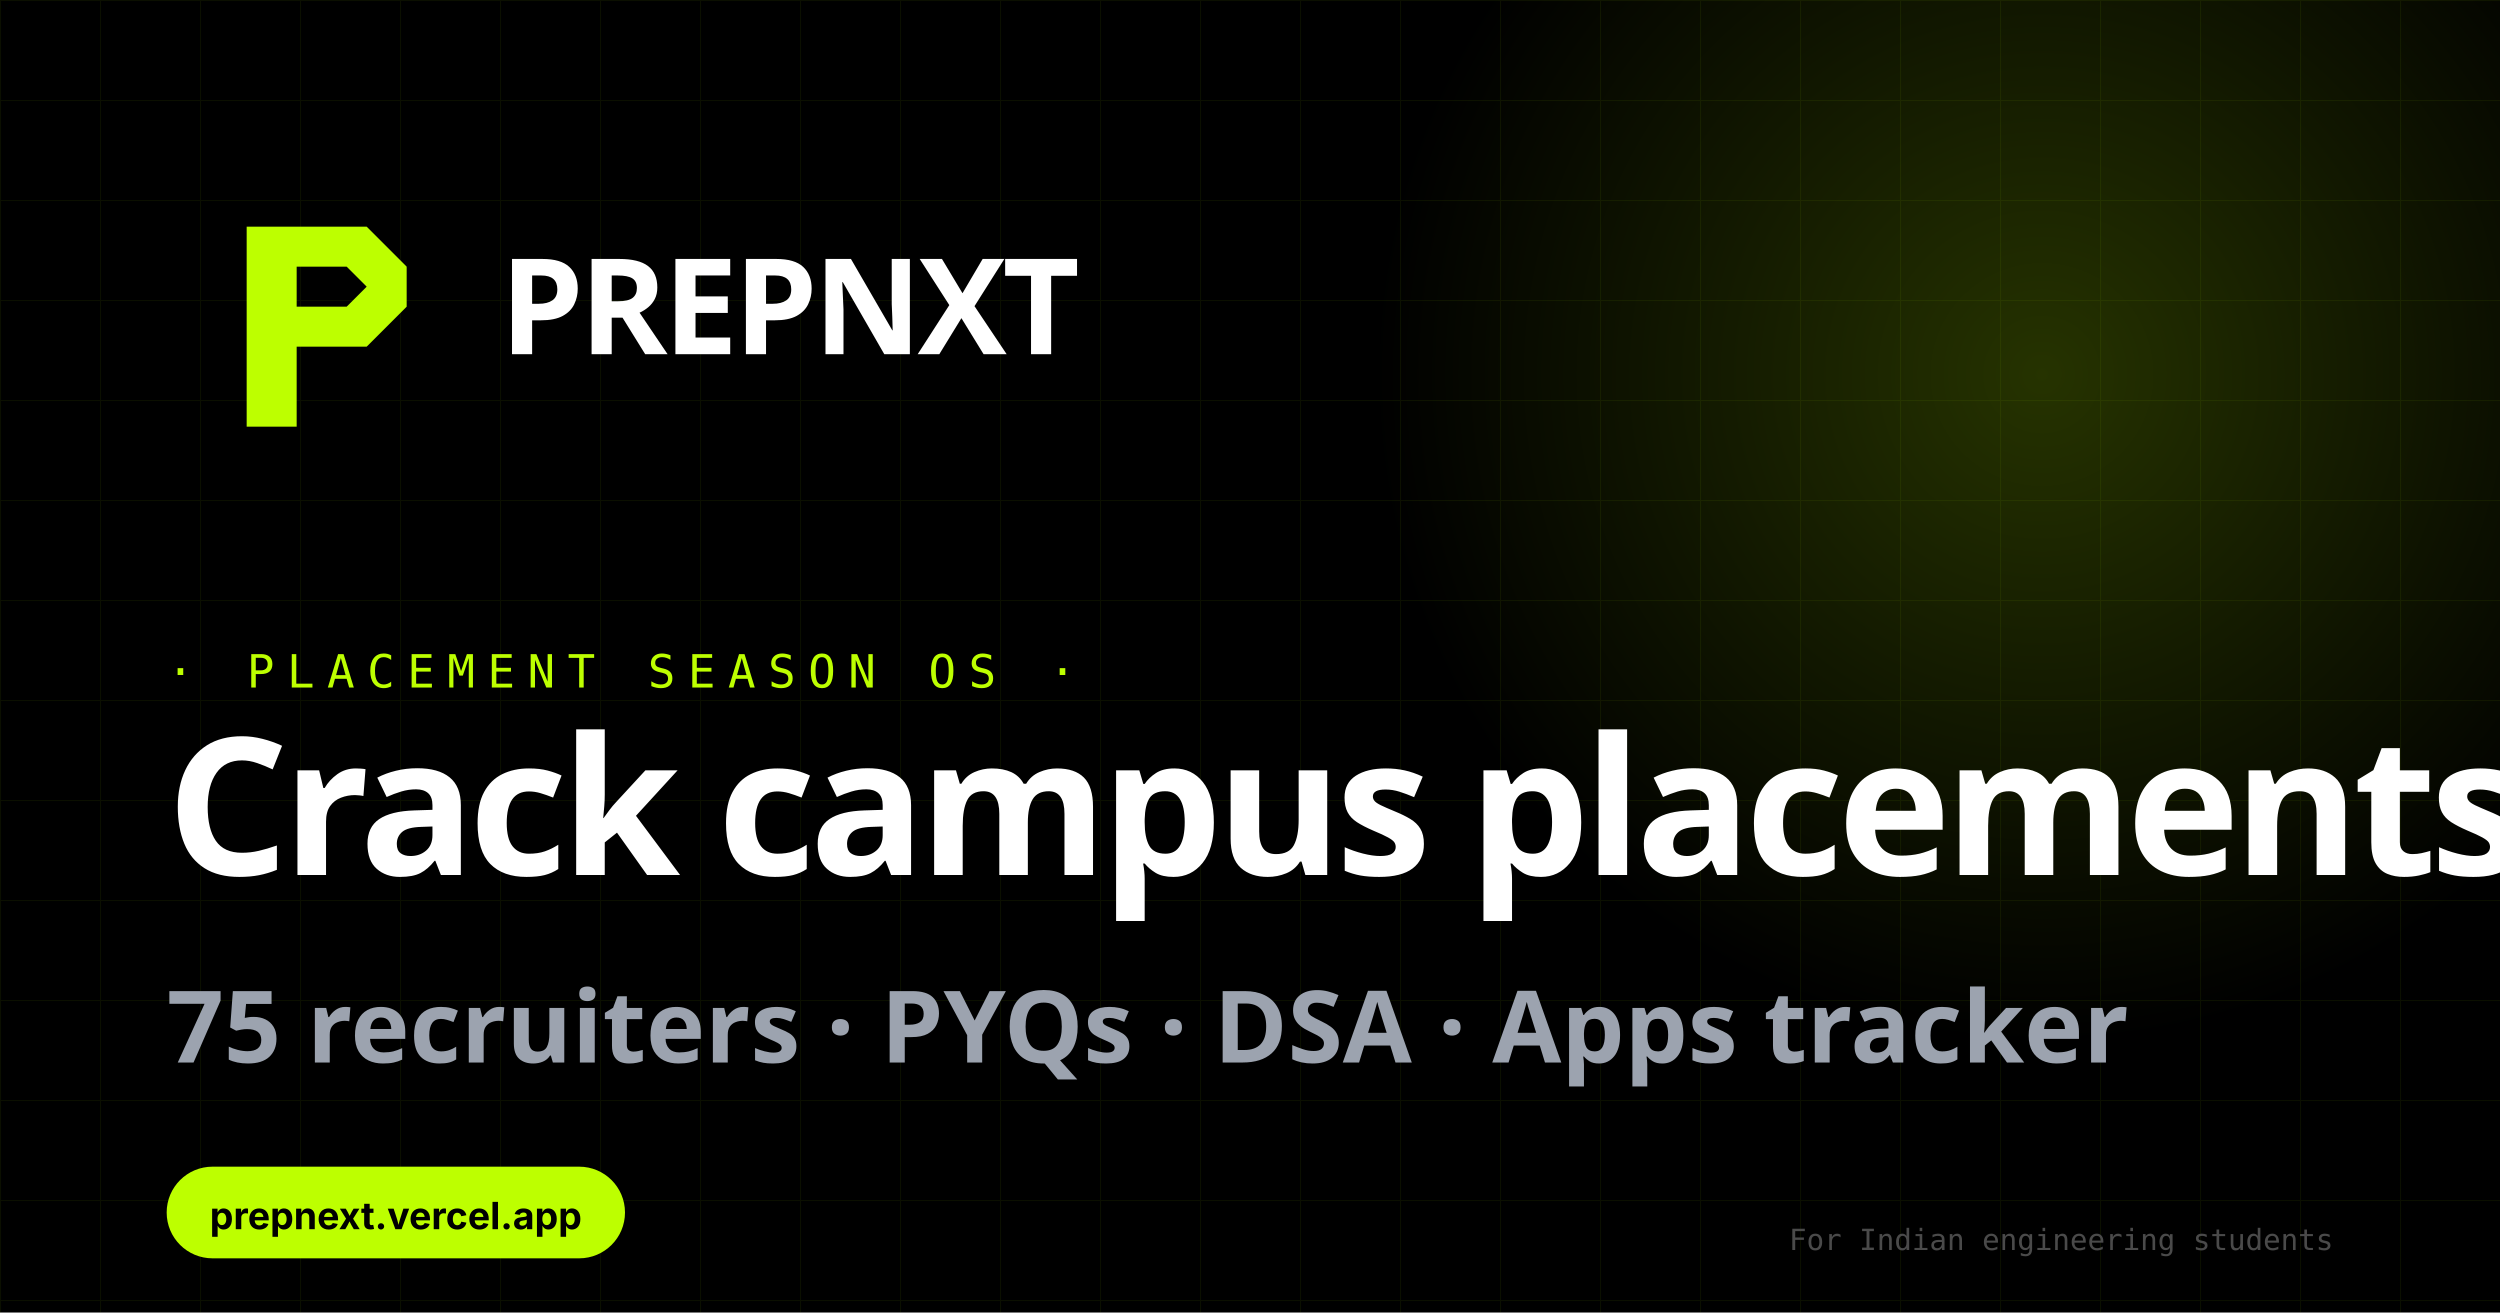
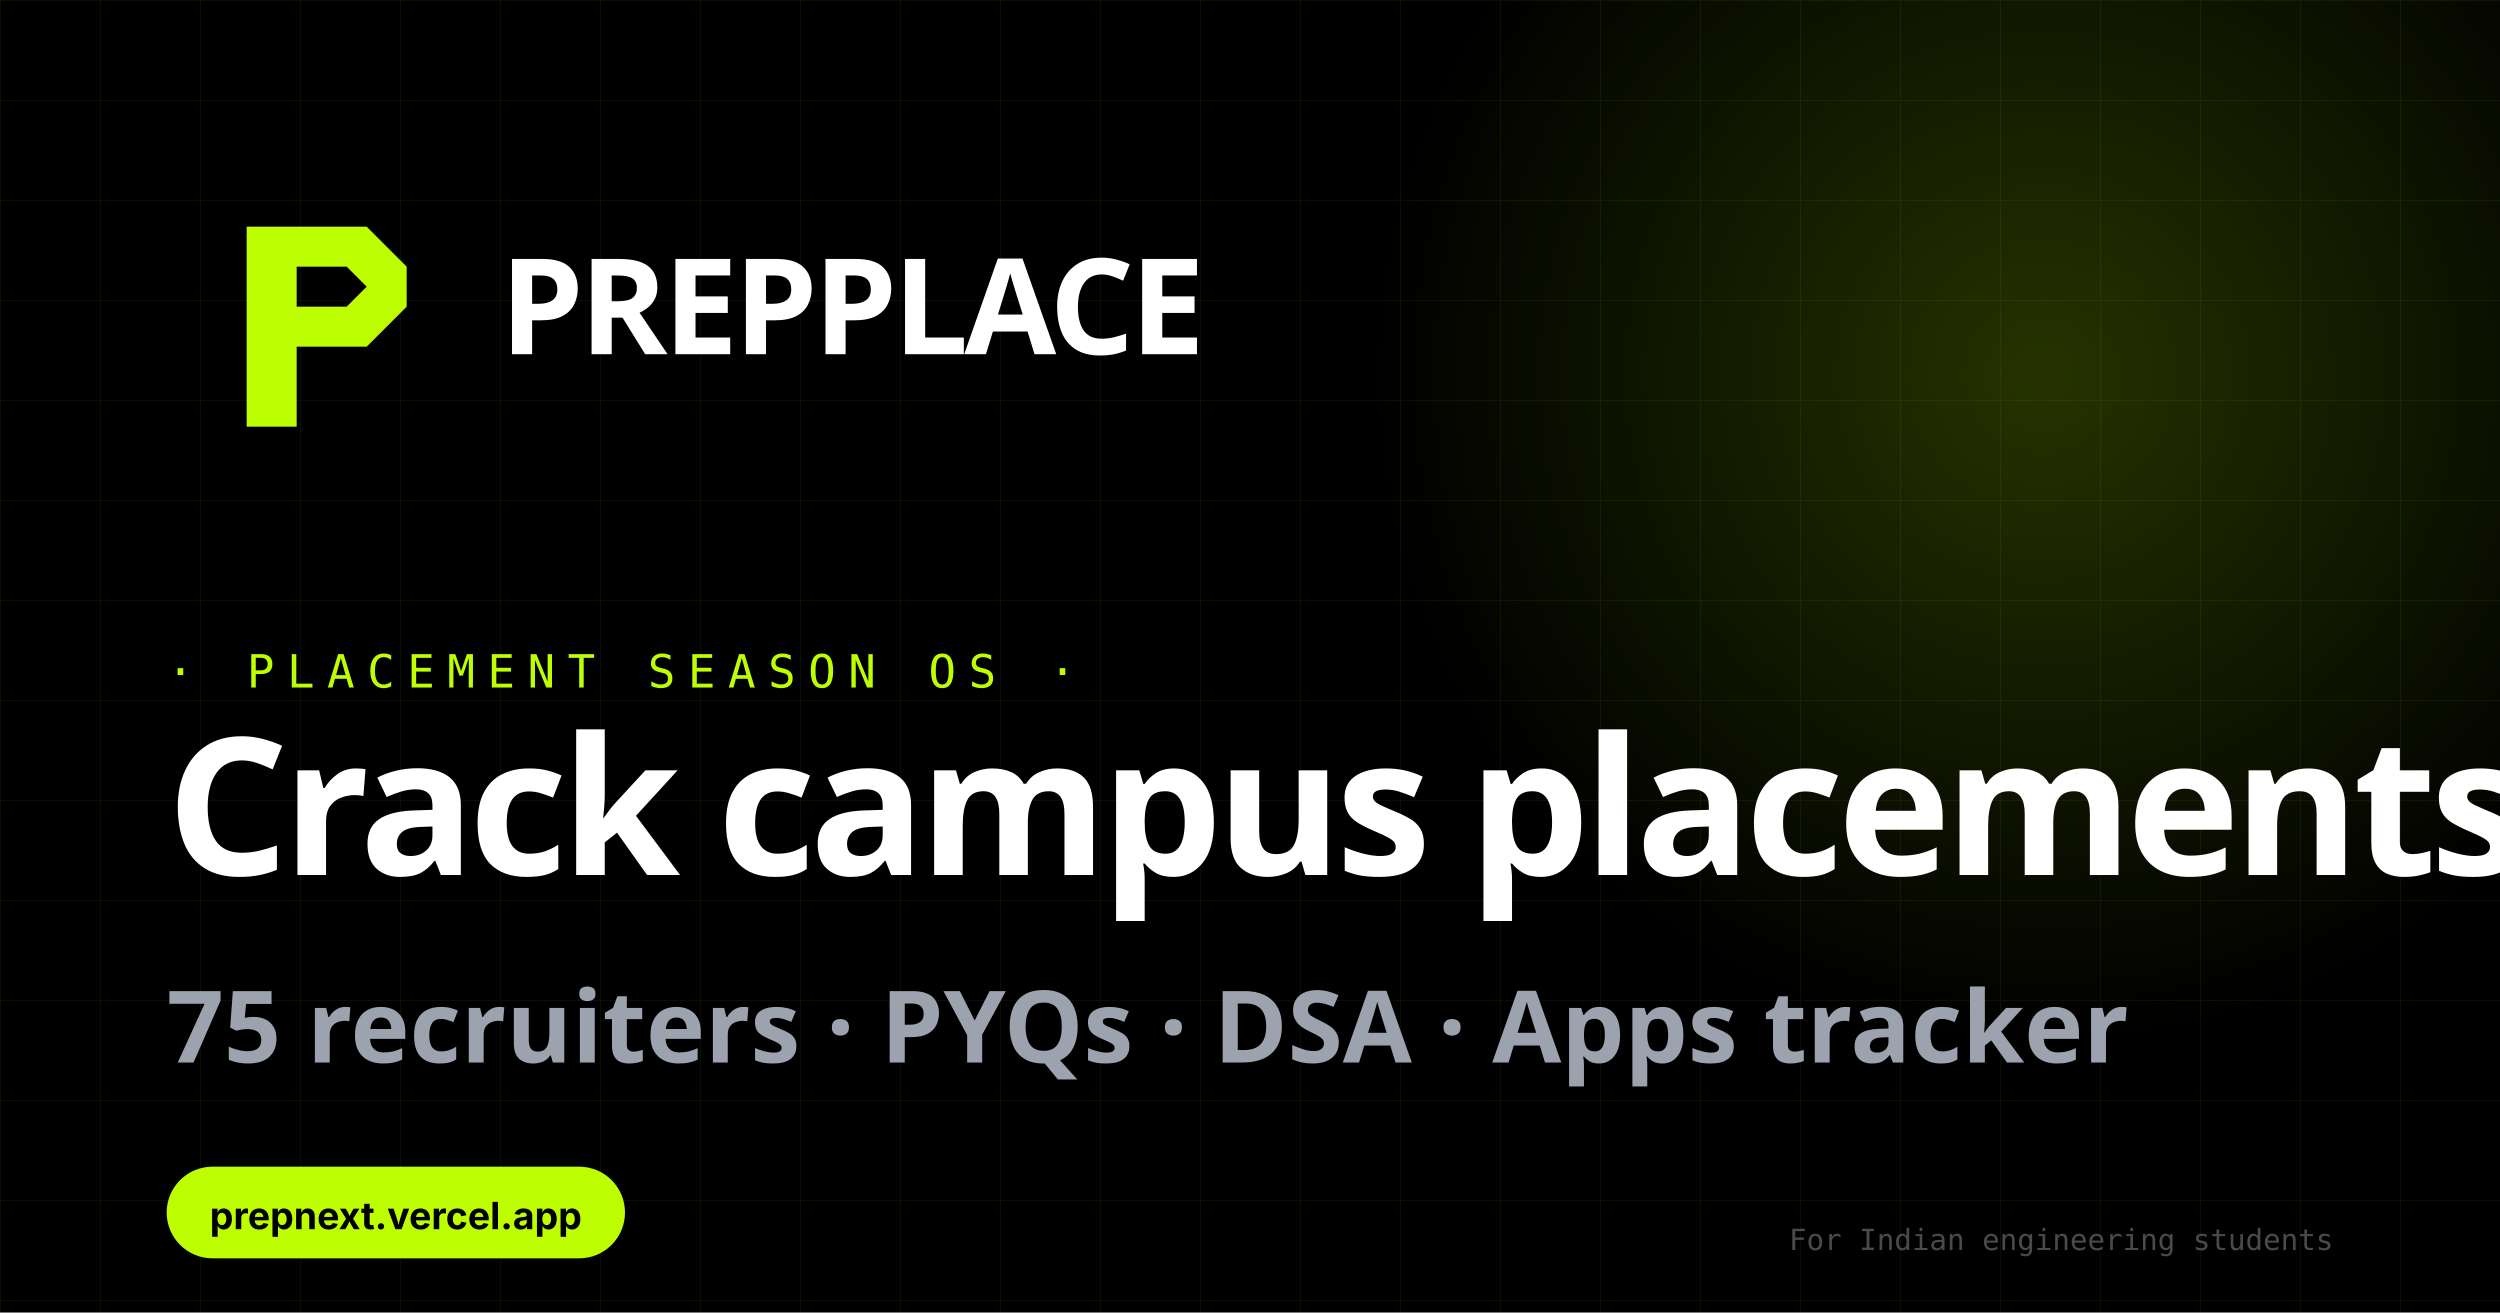
<svg xmlns="http://www.w3.org/2000/svg" viewBox="0 0 1200 630">
  <defs>
    <pattern id="g" x="0" y="0" width="48" height="48" patternUnits="userSpaceOnUse">
      <path d="M 48 0 L 0 0 0 48" fill="none" stroke="#BDFF00" stroke-opacity="0.06" stroke-width="1" />
    </pattern>
    <radialGradient id="glow" cx="0.5" cy="0.5">
      <stop offset="0" stop-color="#BDFF00" stop-opacity="0.20" />
      <stop offset="1" stop-color="#BDFF00" stop-opacity="0" />
    </radialGradient>
  </defs>
  <rect width="1200" height="630" fill="#000000" />
  <rect width="1200" height="630" fill="url(#g)" />
  <circle cx="980" cy="180" r="320" fill="url(#glow)" />
  <g transform="translate(80,80) scale(0.30)">
    <path fill="#BDFF00" fill-rule="evenodd" d="M 128 96 L 320 96 L 384 160 L 384 224 L 320 288 L 208 288 L 208 416 L 128 416 Z M 208 160 L 208 224 L 288 224 L 320 192 L 288 160 Z" />
  </g>
-   <text x="240" y="170" font-family="'Bricolage Grotesque', system-ui, sans-serif" font-size="64" font-weight="800" fill="#FFFFFF" letter-spacing="-2">PREPNXT</text>
+   <text x="240" y="170" font-family="'Bricolage Grotesque', system-ui, sans-serif" font-size="64" font-weight="800" fill="#FFFFFF" letter-spacing="-2">PREPPLACE</text>
  <text x="80" y="330" font-family="'JetBrains Mono', monospace" font-size="22" fill="#BDFF00" letter-spacing="6">· PLACEMENT SEASON OS ·</text>
  <text x="80" y="420" font-family="'Bricolage Grotesque', system-ui, sans-serif" font-size="92" font-weight="800" fill="#FFFFFF" letter-spacing="-3">Crack campus placements.</text>
  <text x="80" y="510" font-family="'Bricolage Grotesque', system-ui, sans-serif" font-size="48" font-weight="600" fill="#9CA3AF">75 recruiters · PYQs · DSA · Apps tracker</text>
  <g transform="translate(80,560)">
    <rect width="220" height="44" rx="22" fill="#BDFF00" />
    <text x="110" y="30" font-family="'Inter', system-ui, sans-serif" font-size="18" font-weight="700" fill="#000000" text-anchor="middle">prepnext.vercel.app</text>
  </g>
  <text x="1120" y="600" font-family="'JetBrains Mono', monospace" font-size="14" fill="#4A4A4A" text-anchor="end">For Indian engineering students</text>
</svg>
